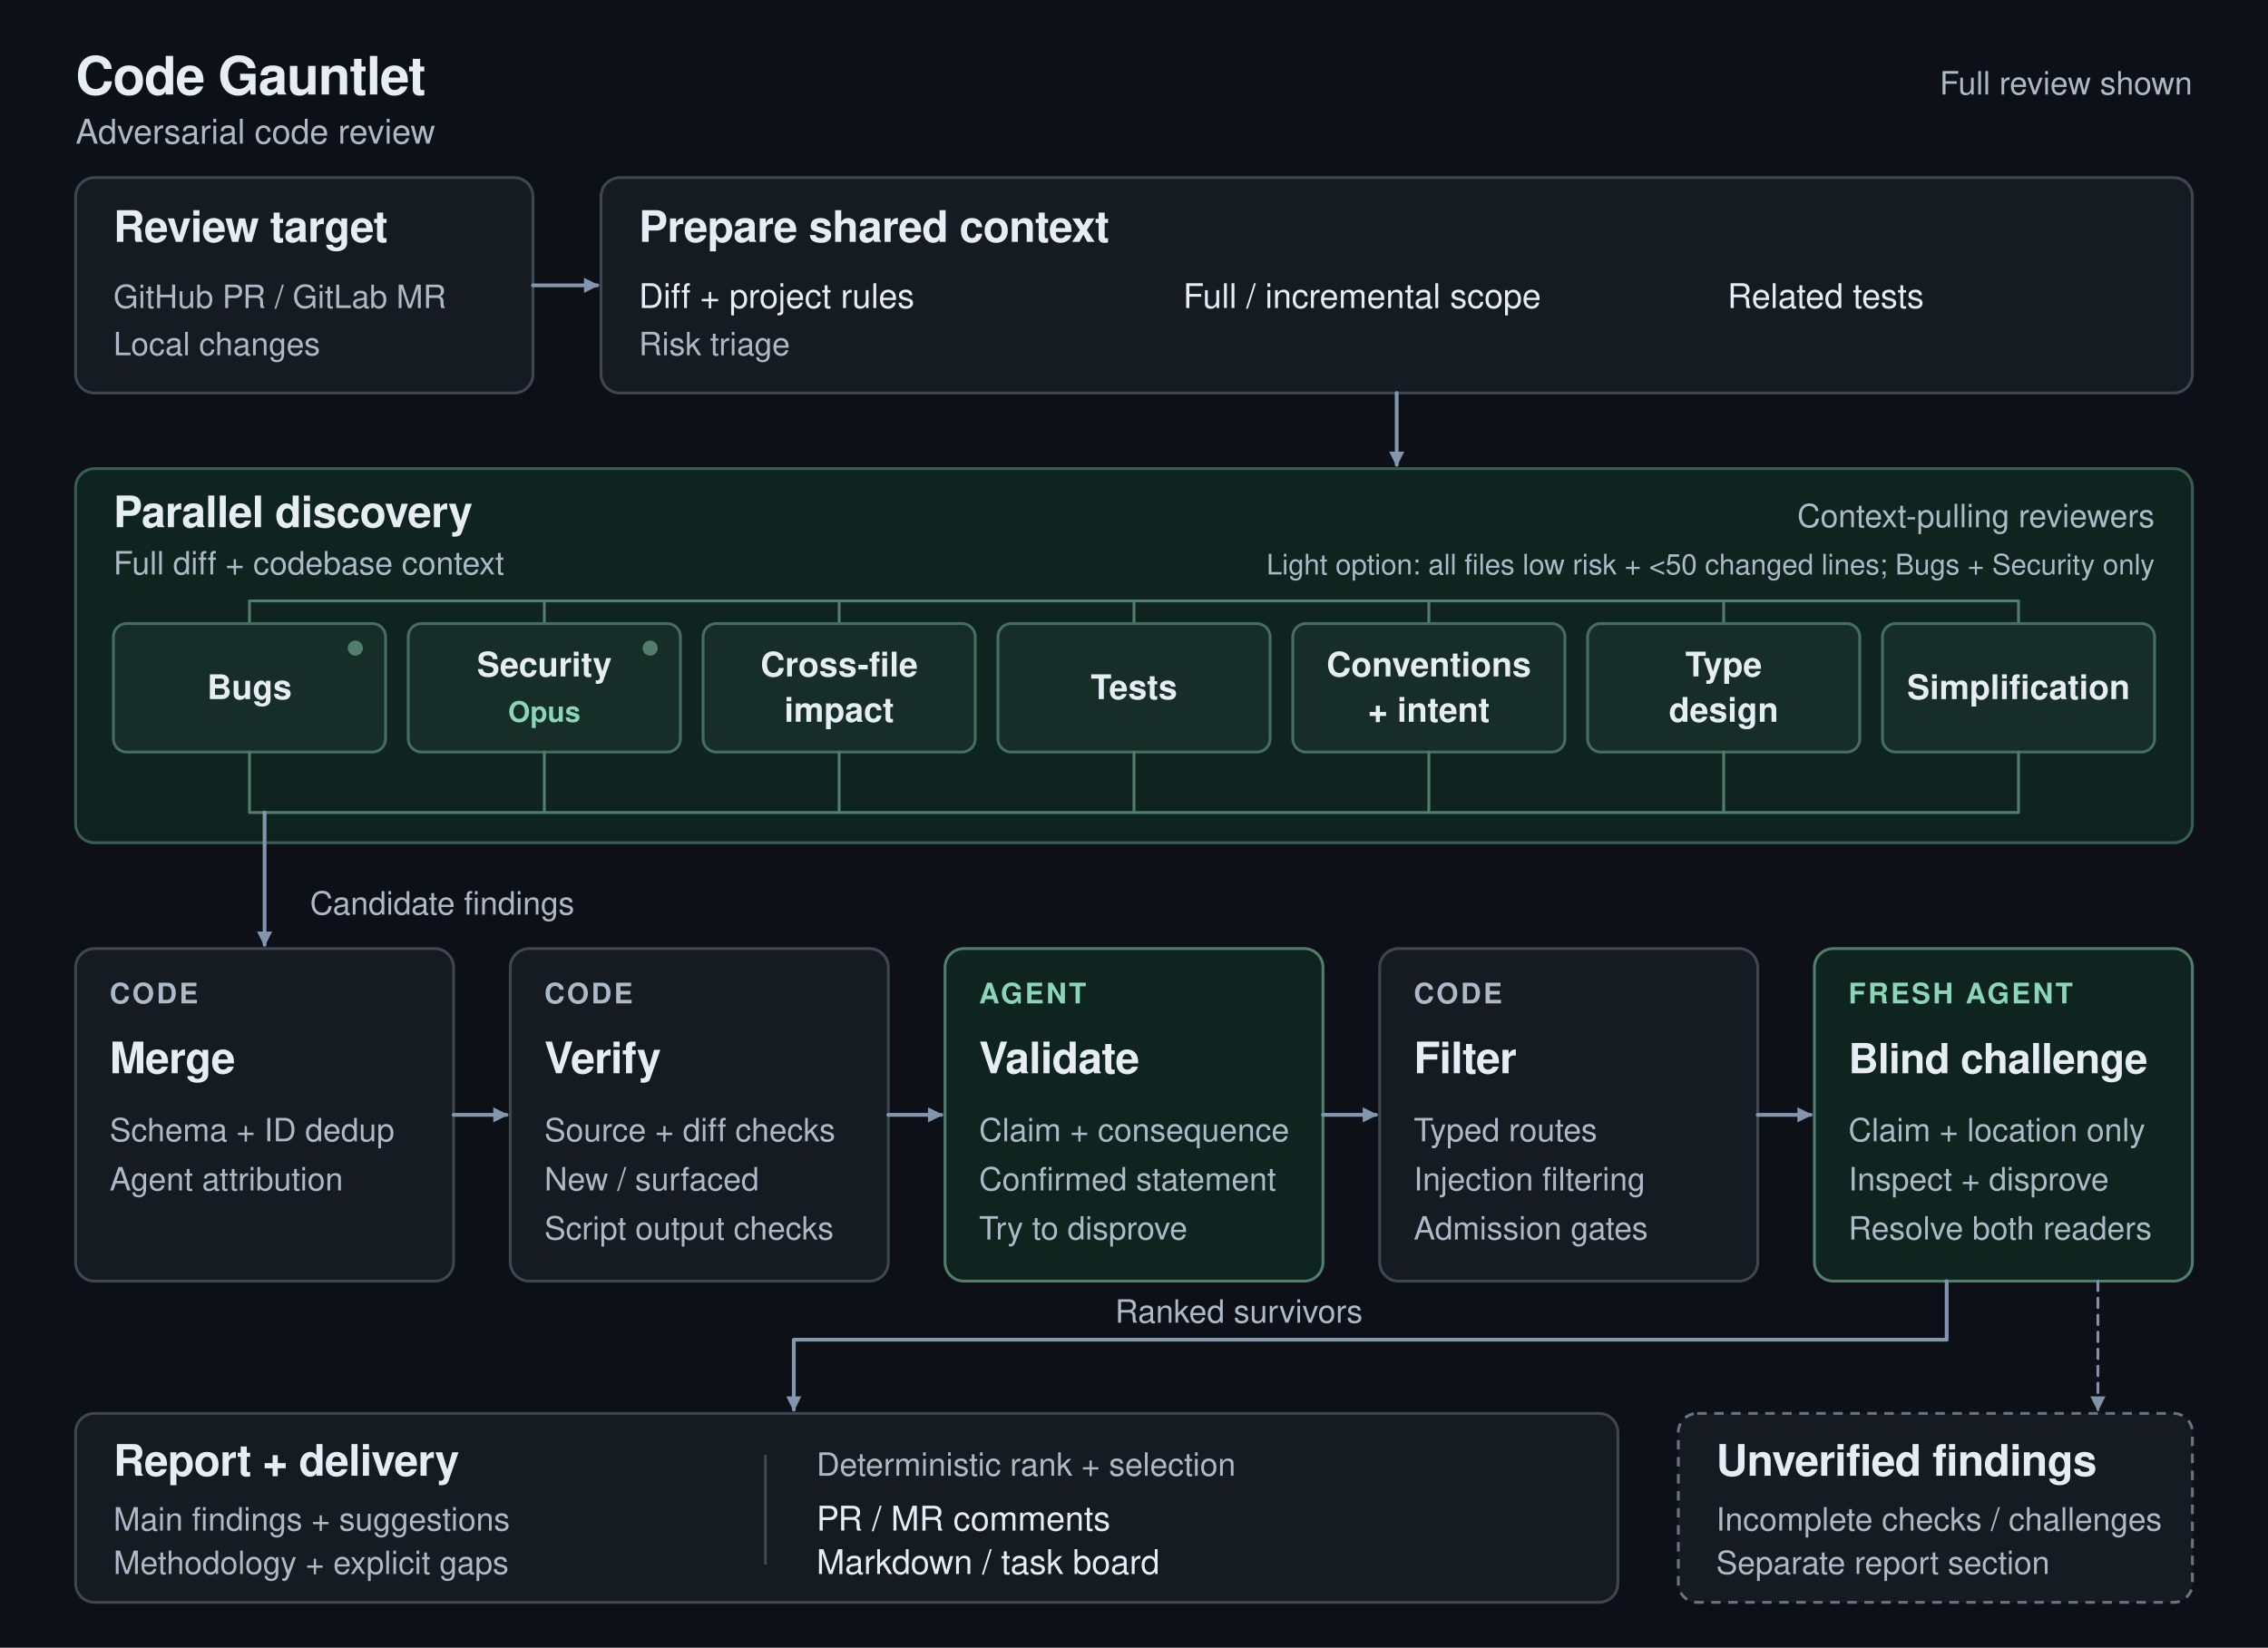
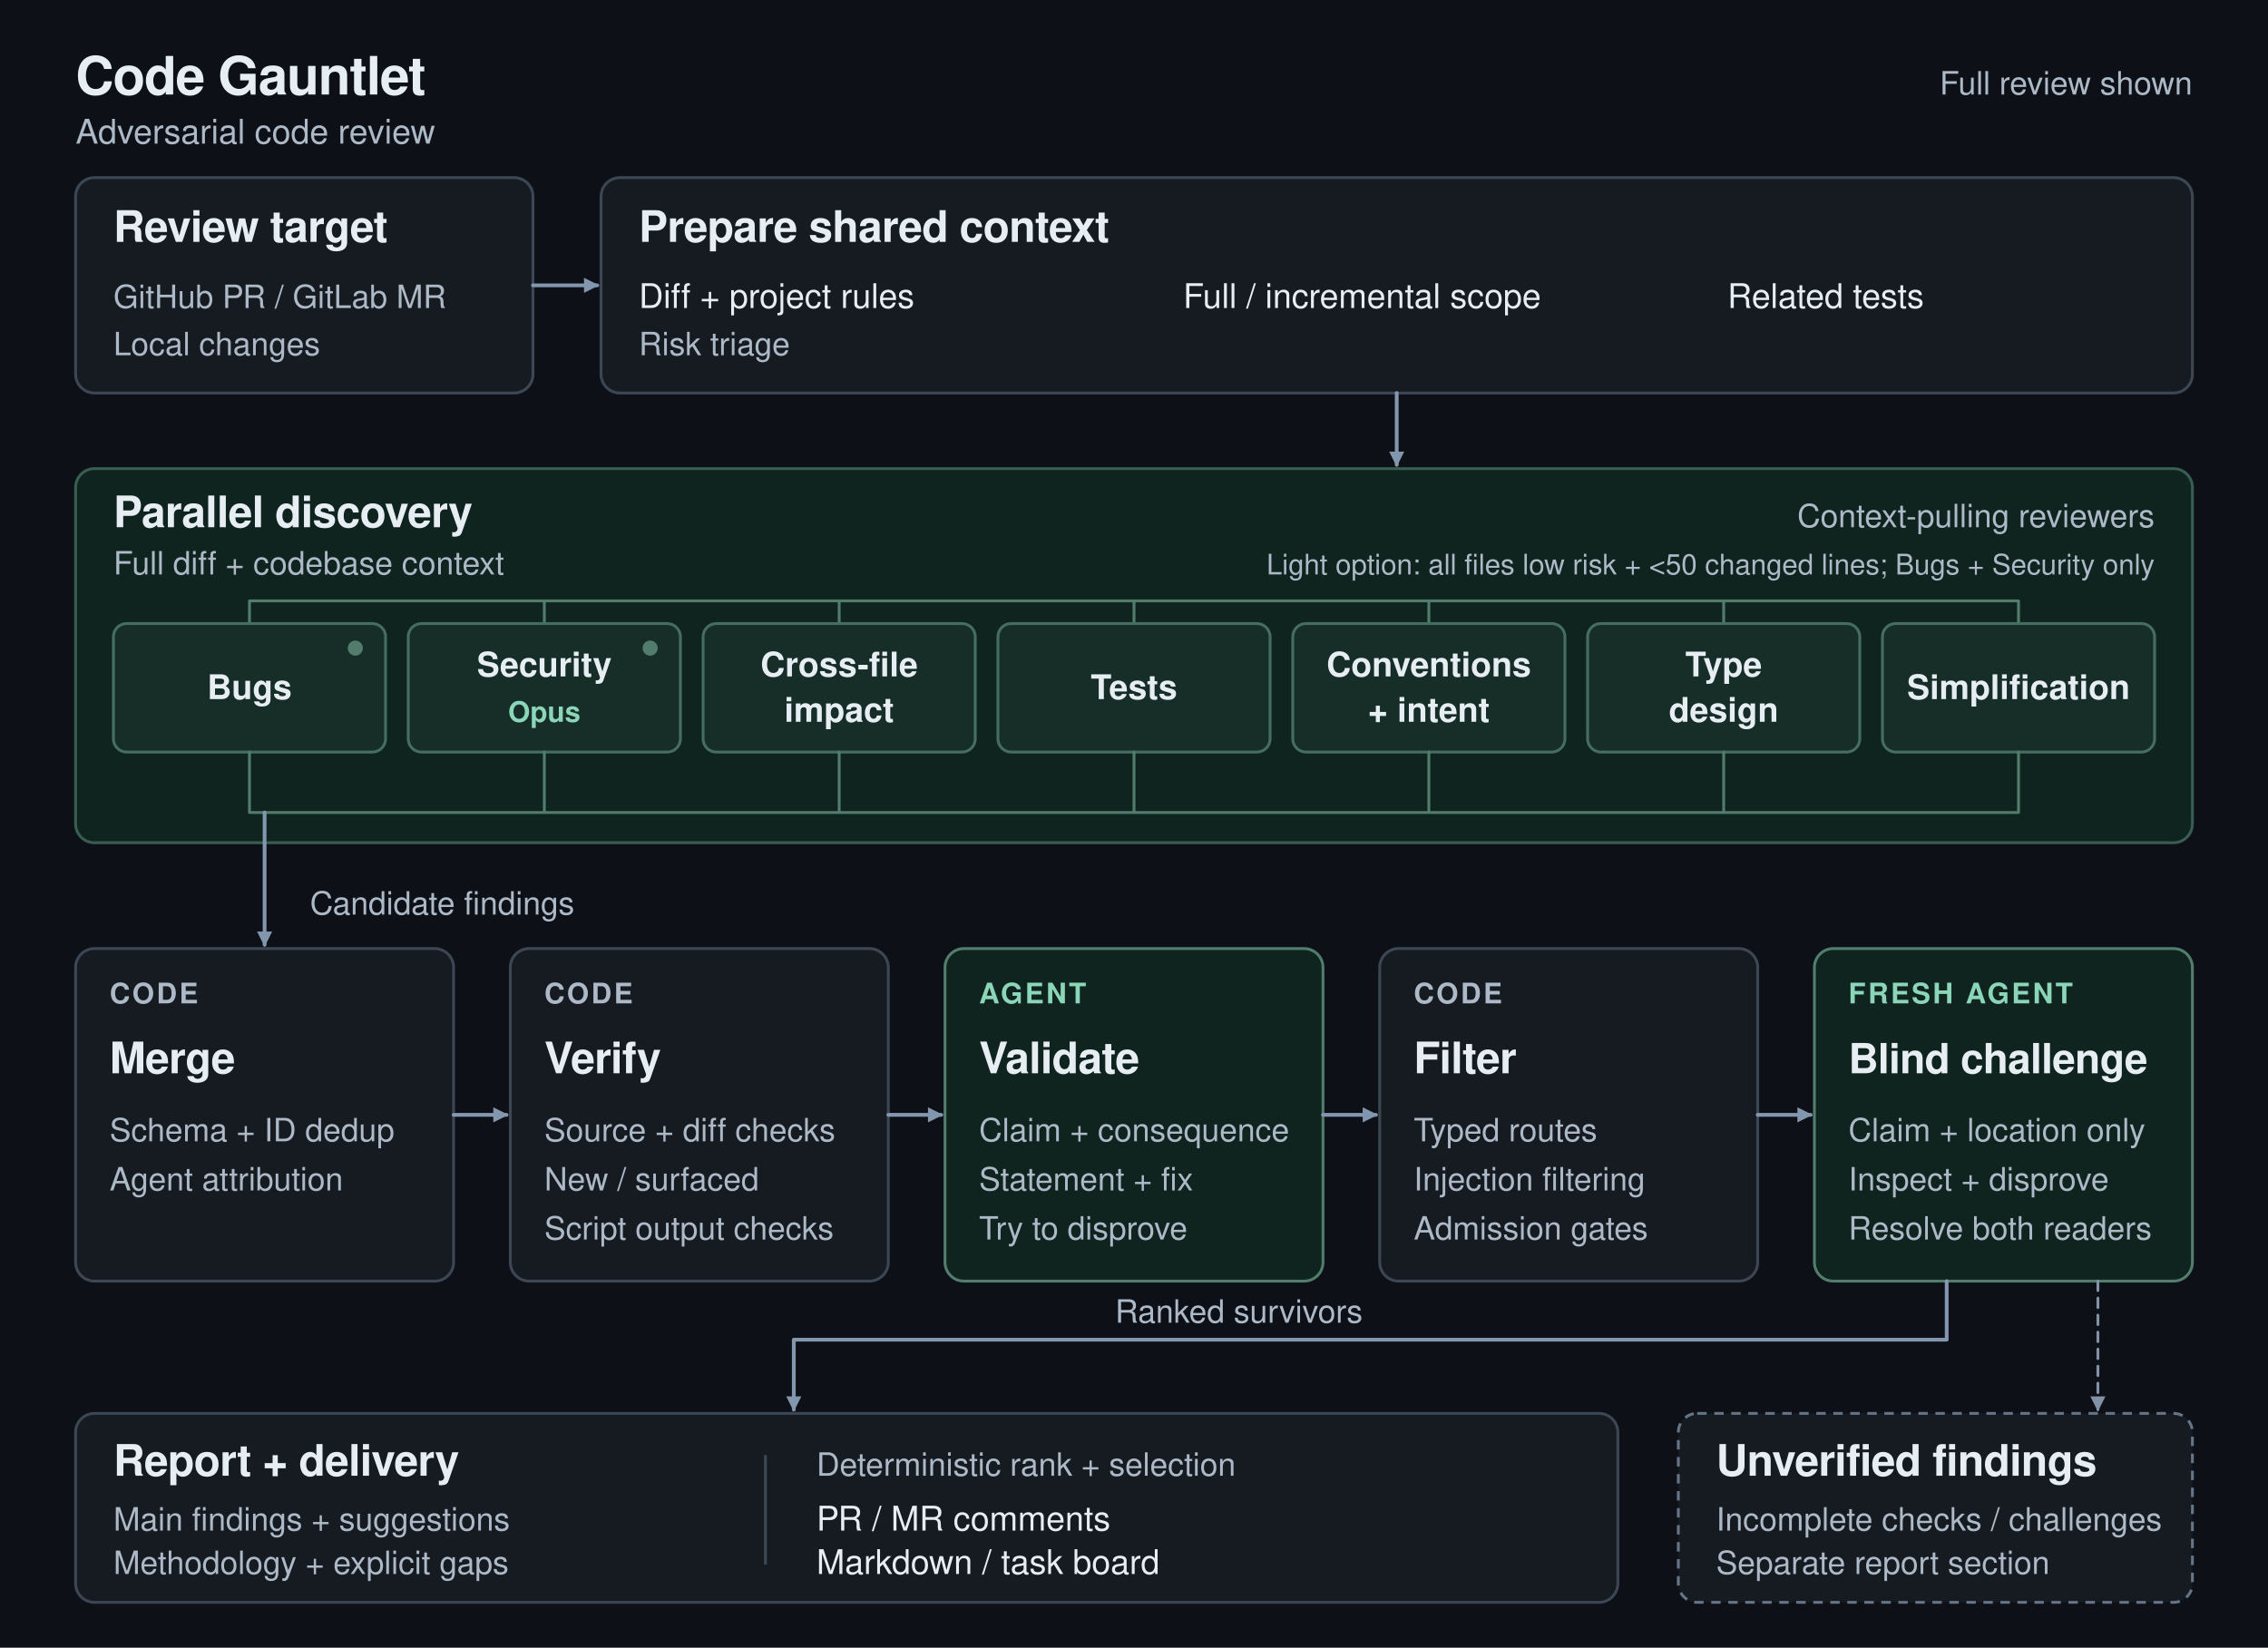
<svg xmlns="http://www.w3.org/2000/svg" width="1200" height="872" viewBox="0 0 1200 872" role="img" aria-labelledby="pipeline-title pipeline-desc">
  <defs>
    <style>
      text { font-family: -apple-system, BlinkMacSystemFont, "Segoe UI", Helvetica, Arial, sans-serif; font-size: 18px; fill: #e6edf3; }
      .page { fill: #0d1117; }
      .panel { fill: #161b22; stroke: #3d4754; stroke-width: 1.5; }
      .agent-panel { fill: #10241f; stroke: #385d51; stroke-width: 1.5; }
      .agent-node { fill: #162e27; stroke: #466e60; stroke-width: 1.5; }
      .agent-stage { fill: #10241f; stroke: #527d6c; stroke-width: 1.5; }
      .unverified-panel { fill: #161b22; stroke: #657486; stroke-width: 1.5; stroke-dasharray: 5 4; }
      .title { font-size: 28px; font-weight: 650; letter-spacing: -0.5px; }
      .section { font-size: 23px; font-weight: 650; letter-spacing: -0.3px; }
      .stage-title { font-size: 23px; font-weight: 650; letter-spacing: -0.3px; }
      .challenge-title { font-size: 22px; font-weight: 650; letter-spacing: -0.3px; }
      .reviewer { font-size: 18px; font-weight: 600; text-anchor: middle; }
      .detail { font-size: 17px; fill: #adb9c7; }
      .light-note { font-size: 15px; fill: #adb9c7; }
      .light-mark { fill: #527d6c; }
      .muted { fill: #adb9c7; }
      .kind { font-size: 15px; font-weight: 650; letter-spacing: 1.2px; fill: #adb9c7; }
      .agent-kind { font-size: 15px; font-weight: 650; letter-spacing: 1.2px; fill: #8bd5b9; }
      .model { font-size: 15px; font-weight: 600; text-anchor: middle; fill: #8bd5b9; }
      .flow { fill: none; stroke: #8296ae; stroke-width: 2; stroke-linecap: round; stroke-linejoin: round; }
      .fan { fill: none; stroke: #527d6c; stroke-width: 1.5; stroke-linecap: round; stroke-linejoin: round; }
      .skipped { fill: none; stroke: #8291a5; stroke-width: 1.5; stroke-dasharray: 5 4; stroke-linecap: round; stroke-linejoin: round; }
      .divider { stroke: #3d4754; stroke-width: 1.5; }
      .arrow { fill: #8296ae; }
      .skip-arrow { fill: #8291a5; }
    </style>
    <marker id="arrow" viewBox="0 0 8 8" refX="7" refY="4" markerWidth="8" markerHeight="8" markerUnits="userSpaceOnUse" orient="auto">
      <path class="arrow" d="M0 0 L8 4 L0 8 Z" />
    </marker>
    <marker id="skip-arrow" viewBox="0 0 8 8" refX="7" refY="4" markerWidth="8" markerHeight="8" markerUnits="userSpaceOnUse" orient="auto">
      <path class="skip-arrow" d="M0 0 L8 4 L0 8 Z" />
    </marker>
  </defs>
  <rect class="page" width="1200" height="872" />
  <text class="title" x="40" y="50">Code Gauntlet</text>
  <text class="muted" x="40" y="76">Adversarial code review</text>
  <text class="detail" x="1160" y="50" text-anchor="end">Full review shown</text>
  <rect class="panel" x="40" y="94" width="242" height="114" rx="10" />
  <text class="section" x="60" y="128">Review target</text>
  <text class="detail" x="60" y="163">GitHub PR / GitLab MR</text>
  <text class="detail" x="60" y="188">Local changes</text>
  <path class="flow" d="M282 151 H316" marker-end="url(#arrow)" />
  <rect class="panel" x="318" y="94" width="842" height="114" rx="10" />
  <text class="section" x="338" y="128">Prepare shared context</text>
  <text x="338" y="163">Diff + project rules</text>
  <text class="detail" x="338" y="188">Risk triage</text>
  <text x="626" y="163">Full / incremental scope</text>
  <text x="914" y="163">Related tests</text>
  <path class="flow" d="M739 208 V246" marker-end="url(#arrow)" />
  <rect class="agent-panel" x="40" y="248" width="1120" height="198" rx="10" />
  <text class="section" x="60" y="279">Parallel discovery</text>
  <text class="detail" x="60" y="304">Full diff + codebase context</text>
  <text class="detail" x="1140" y="279" text-anchor="end">Context-pulling reviewers</text>
  <text class="light-note" x="1140" y="304" text-anchor="end">Light option: all files low risk + &lt;50 changed lines; Bugs + Security only</text>
  <path class="fan" d="M132 330 V318 H1068 V330 M288 318 V330 M444 318 V330 M600 318 V330 M756 318 V330 M912 318 V330" />
  <rect class="agent-node" x="60" y="330" width="144" height="68" rx="7" />
  <circle class="light-mark" cx="188" cy="343" r="4" />
  <text class="reviewer" x="132" y="370">Bugs</text>
  <rect class="agent-node" x="216" y="330" width="144" height="68" rx="7" />
  <circle class="light-mark" cx="344" cy="343" r="4" />
  <text class="reviewer" x="288" y="358">Security</text>
  <text class="model" x="288" y="382">Opus</text>
  <rect class="agent-node" x="372" y="330" width="144" height="68" rx="7" />
  <text class="reviewer" x="444" y="358">Cross-file</text>
  <text class="reviewer" x="444" y="382">impact</text>
  <rect class="agent-node" x="528" y="330" width="144" height="68" rx="7" />
  <text class="reviewer" x="600" y="370">Tests</text>
  <rect class="agent-node" x="684" y="330" width="144" height="68" rx="7" />
  <text class="reviewer" x="756" y="358">Conventions</text>
  <text class="reviewer" x="756" y="382">+ intent</text>
  <rect class="agent-node" x="840" y="330" width="144" height="68" rx="7" />
  <text class="reviewer" x="912" y="358">Type</text>
  <text class="reviewer" x="912" y="382">design</text>
  <rect class="agent-node" x="996" y="330" width="144" height="68" rx="7" />
  <text class="reviewer" x="1068" y="370">Simplification</text>
  <path class="fan" d="M132 398 V430 H1068 V398 M288 398 V430 M444 398 V430 M600 398 V430 M756 398 V430 M912 398 V430" />
  <path class="flow" d="M140 430 V500" marker-end="url(#arrow)" />
  <text class="detail" x="164" y="484">Candidate findings</text>
  <rect class="panel" x="40" y="502" width="200" height="176" rx="10" />
  <text class="kind" x="58" y="531">CODE</text>
  <text class="stage-title" x="58" y="568">Merge</text>
  <text class="detail" x="58" y="604">Schema + ID dedup</text>
  <text class="detail" x="58" y="630">Agent attribution</text>
  <path class="flow" d="M240 590 H268" marker-end="url(#arrow)" />
  <rect class="panel" x="270" y="502" width="200" height="176" rx="10" />
  <text class="kind" x="288" y="531">CODE</text>
  <text class="stage-title" x="288" y="568">Verify</text>
  <text class="detail" x="288" y="604">Source + diff checks</text>
  <text class="detail" x="288" y="630">New / surfaced</text>
  <text class="detail" x="288" y="656">Script output checks</text>
  <path class="flow" d="M470 590 H498" marker-end="url(#arrow)" />
  <rect class="agent-stage" x="500" y="502" width="200" height="176" rx="10" />
  <text class="agent-kind" x="518" y="531">AGENT</text>
  <text class="stage-title" x="518" y="568">Validate</text>
  <text class="detail" x="518" y="604">Claim + consequence</text>
-   <text class="detail" x="518" y="630">Confirmed statement</text>
+   <text class="detail" x="518" y="630">Statement + fix</text>
  <text class="detail" x="518" y="656">Try to disprove</text>
  <path class="flow" d="M700 590 H728" marker-end="url(#arrow)" />
  <rect class="panel" x="730" y="502" width="200" height="176" rx="10" />
  <text class="kind" x="748" y="531">CODE</text>
  <text class="stage-title" x="748" y="568">Filter</text>
  <text class="detail" x="748" y="604">Typed routes</text>
  <text class="detail" x="748" y="630">Injection filtering</text>
  <text class="detail" x="748" y="656">Admission gates</text>
  <path class="flow" d="M930 590 H958" marker-end="url(#arrow)" />
  <rect class="agent-stage" x="960" y="502" width="200" height="176" rx="10" />
  <text class="agent-kind" x="978" y="531">FRESH AGENT</text>
  <text class="challenge-title" x="978" y="568">Blind challenge</text>
  <text class="detail" x="978" y="604">Claim + location only</text>
  <text class="detail" x="978" y="630">Inspect + disprove</text>
  <text class="detail" x="978" y="656">Resolve both readers</text>
  <path class="flow" d="M1030 678 V709 H420 V746" marker-end="url(#arrow)" />
  <text class="detail" x="590" y="700">Ranked survivors</text>
  <path class="skipped" d="M1110 678 V746" marker-end="url(#skip-arrow)" />
  <rect class="panel" x="40" y="748" width="816" height="100" rx="10" />
  <text class="section" x="60" y="781">Report + delivery</text>
  <text class="detail" x="60" y="810">Main findings + suggestions</text>
  <text class="detail" x="60" y="833">Methodology + explicit gaps</text>
  <line class="divider" x1="405" y1="770" x2="405" y2="828" />
  <text class="detail" x="432" y="781">Deterministic rank + selection</text>
  <text x="432" y="810">PR / MR comments</text>
  <text x="432" y="833">Markdown / task board</text>
  <rect class="unverified-panel" x="888" y="748" width="272" height="100" rx="10" />
  <text class="section" x="908" y="781">Unverified findings</text>
  <text class="detail" x="908" y="810">Incomplete checks / challenges</text>
  <text class="detail" x="908" y="833">Separate report section</text>
</svg>
